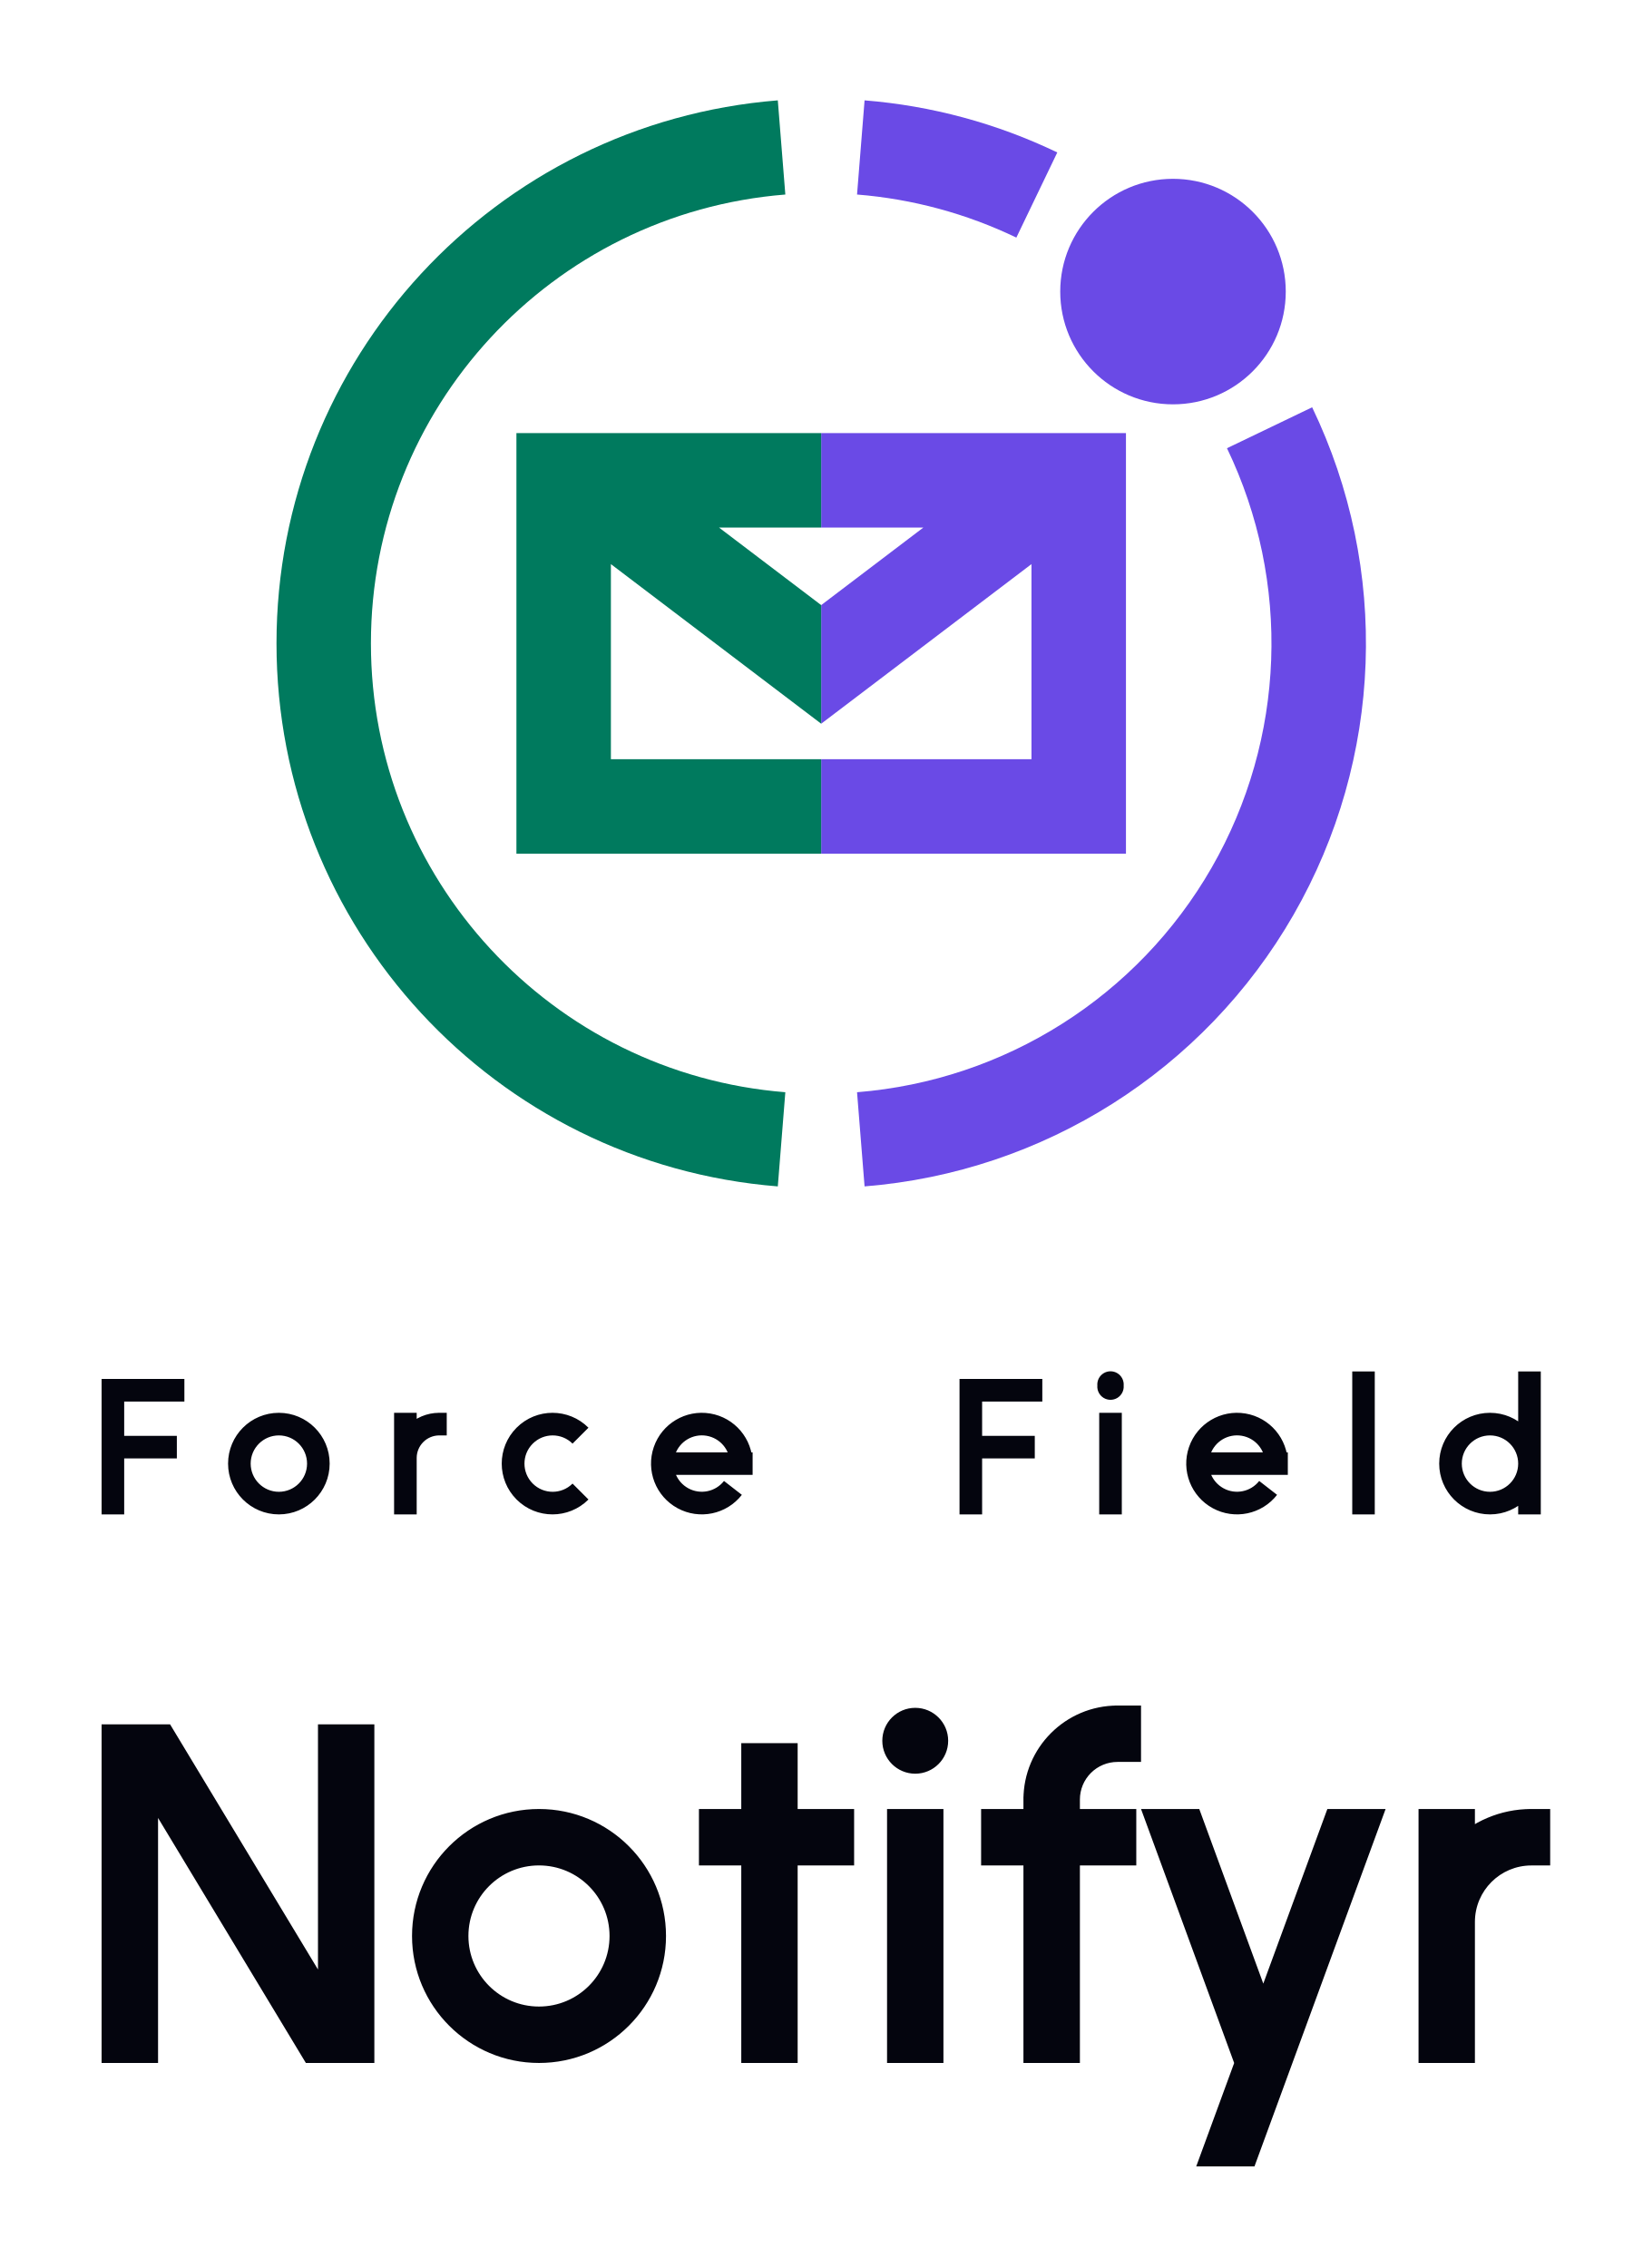
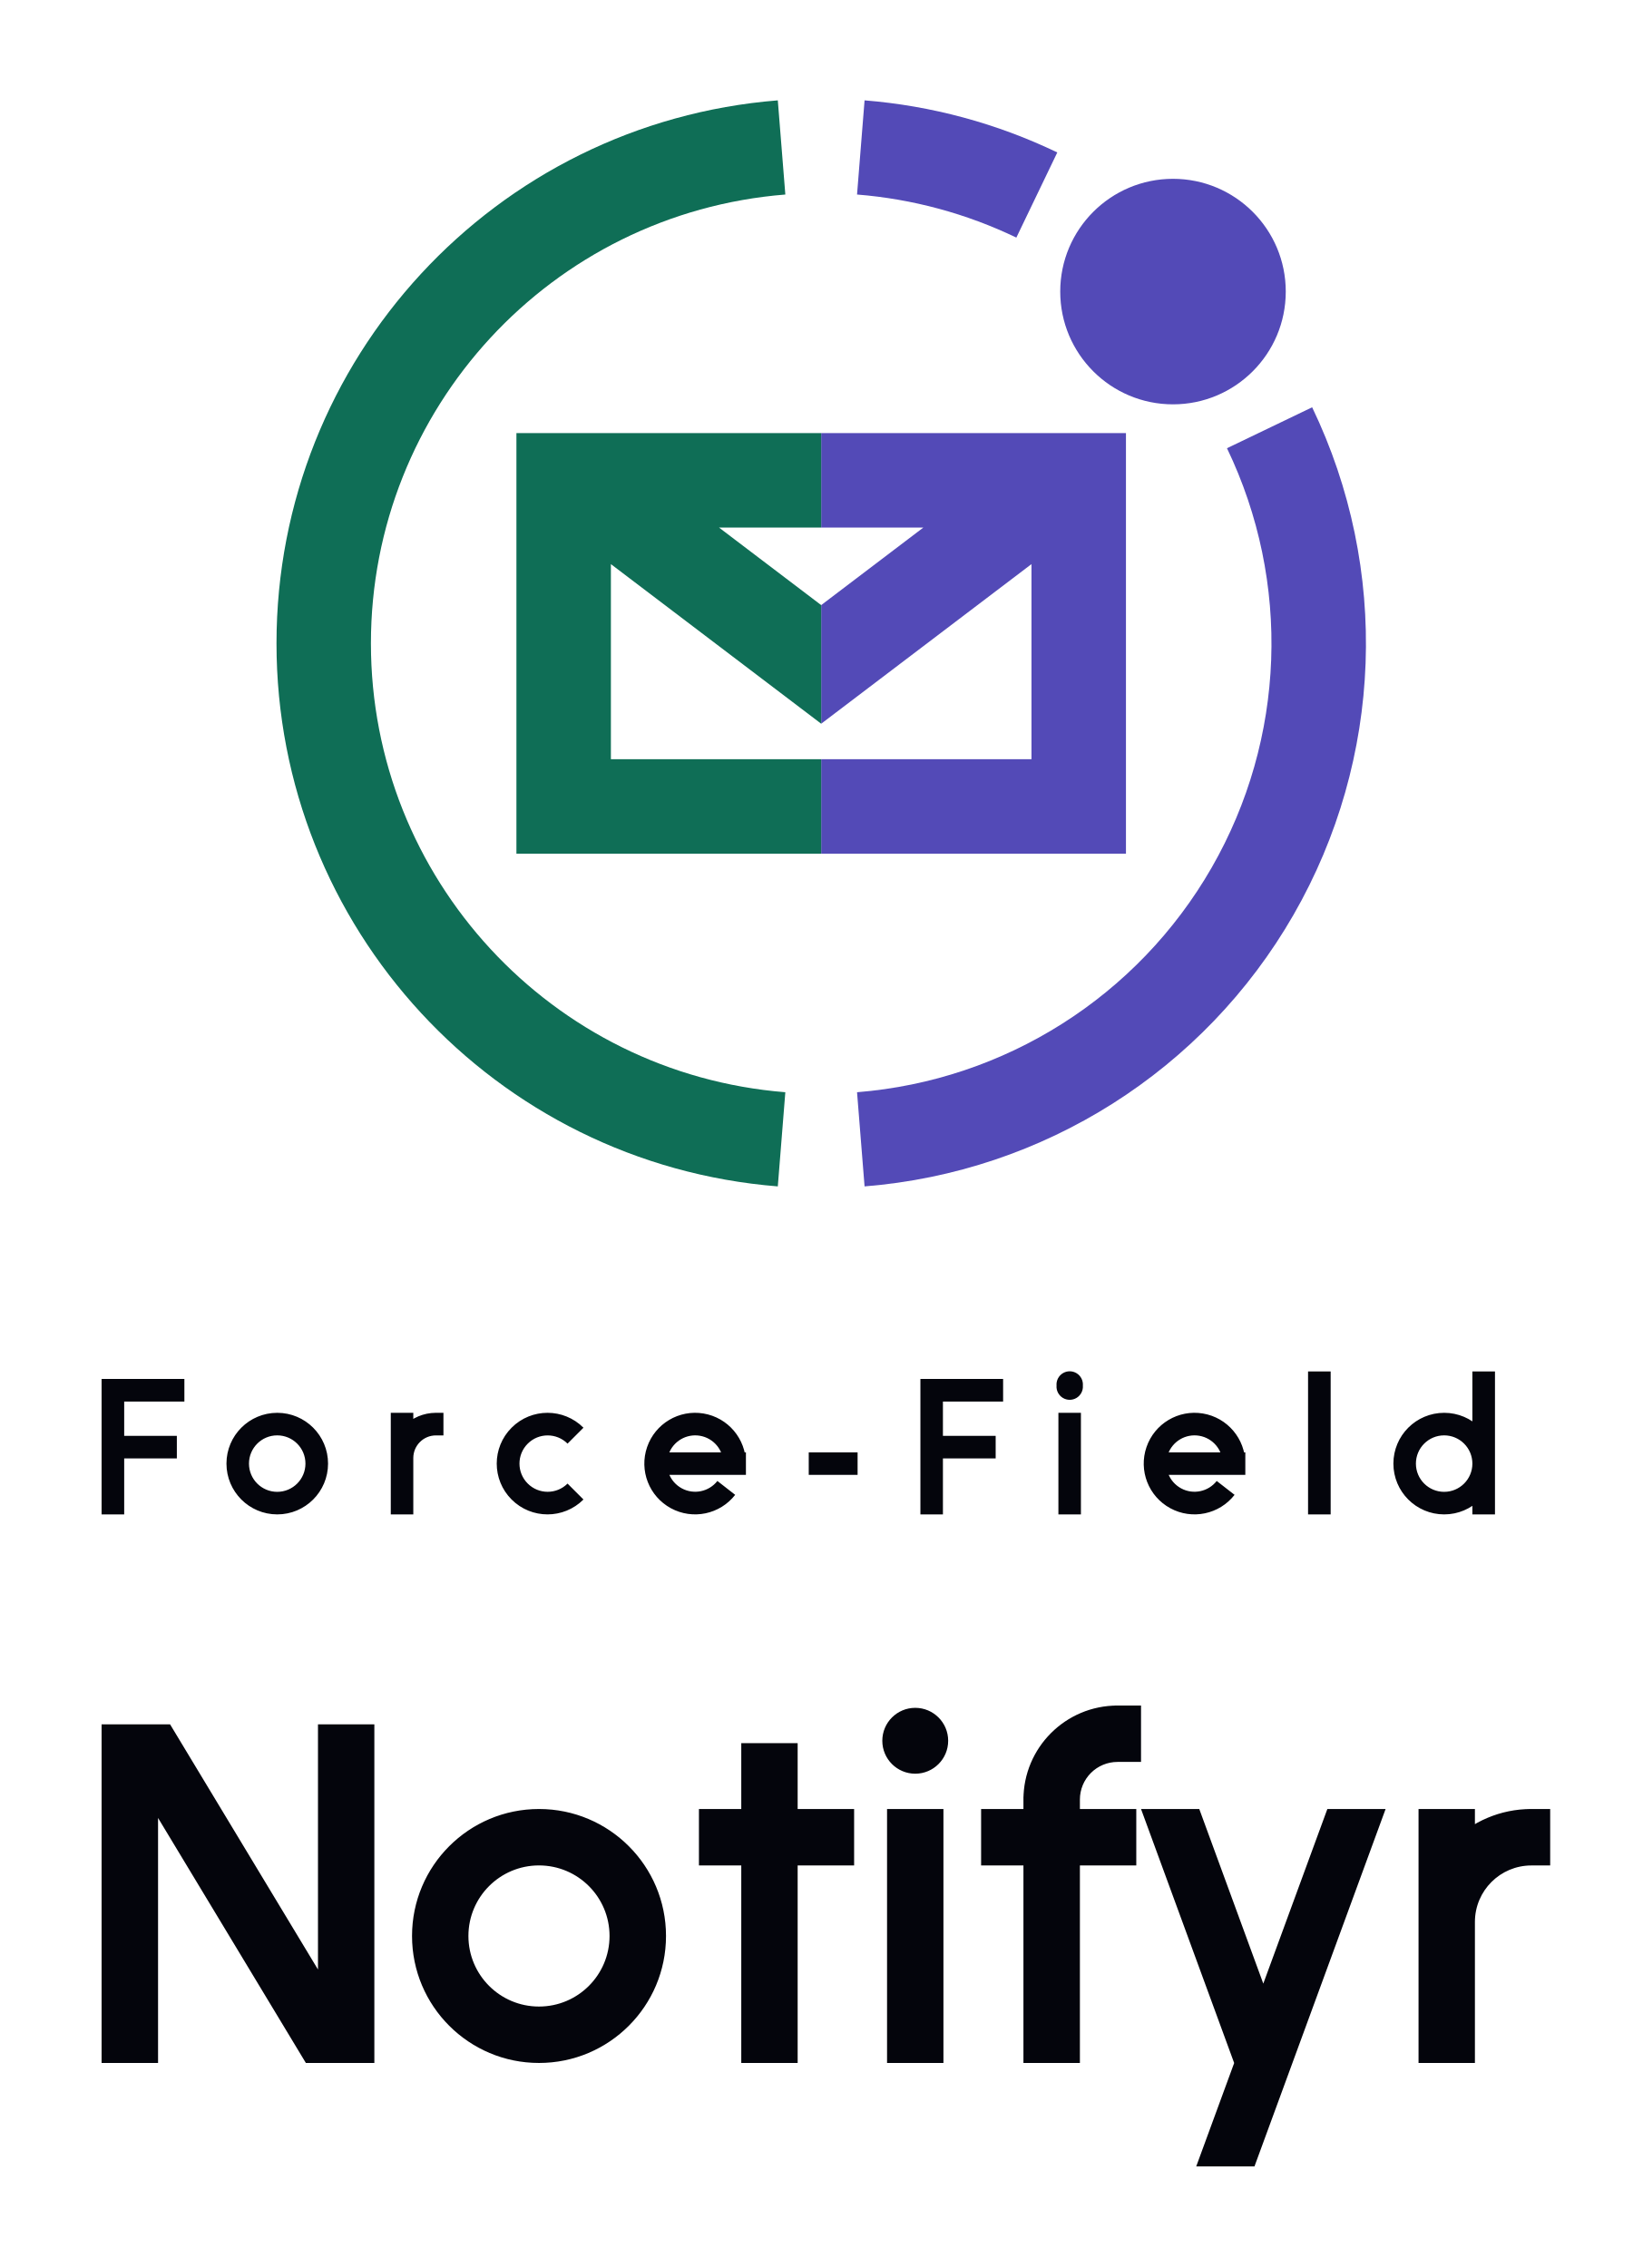
- <svg xmlns="http://www.w3.org/2000/svg" width="194" height="267.91" viewBox="0 0 194 267.91" role="img" aria-label="Force Field Notifyr">
+ <svg xmlns="http://www.w3.org/2000/svg" width="194" height="267.91" viewBox="0 0 194 267.91" role="img" aria-label="Force-Field Notifyr">
  <g transform="translate(97 76) scale(0.18)">
-     <path fill="#6A4AE6" d="M322.18,-154.94 A357.5 357.5 0 0 1 28.47,356.36 L23.53,294.56 A295.5 295.5 0 0 0 266.3,-128.07ZM28.47,-356.36 A357.5 357.5 0 0 1 154.94,-322.18 L128.07,-266.3 A295.5 295.5 0 0 0 23.53,-294.56ZM156.87,-230.87 A74 74 0 1 1 304.87,-230.87 A74 74 0 1 1 156.87,-230.87ZM0,-138 L200,-138 L200,-76 L0,-76ZM0,76 L200,76 L200,138 L0,138ZM138,-138 L200,-138 L200,138 L138,138ZM0,-25.12 L0,-25.12 L148.72,-138 L200,-138 L200,-138 L200,-99.08 L0,52.72 L0,52.72Z" />
-     <path fill="#007A5E" d="M-28.47,356.36 A357.5 357.5 0 0 1 -28.47,-356.36 L-23.53,-294.56 A295.5 295.5 0 0 0 -23.53,294.56ZM-200,-138 L0,-138 L0,-76 L-200,-76ZM-200,76 L0,76 L0,138 L-200,138ZM-200,-138 L-138,-138 L-138,138 L-200,138ZM-200,-138 L-200,-138 L-148.72,-138 L0,-25.12 L0,-25.12 L0,52.72 L0,52.72 L-200,-99.08Z" />
+     <path fill="#534AB7" d="M322.18,-154.94 A357.5 357.5 0 0 1 28.47,356.36 L23.53,294.56 A295.5 295.5 0 0 0 266.3,-128.07ZM28.47,-356.36 A357.5 357.5 0 0 1 154.94,-322.18 L128.07,-266.3 A295.5 295.5 0 0 0 23.53,-294.56ZM156.87,-230.87 A74 74 0 1 1 304.87,-230.87 A74 74 0 1 1 156.87,-230.87ZM0,-138 L200,-138 L200,-76 L0,-76ZM0,76 L200,76 L200,138 L0,138ZM138,-138 L200,-138 L200,138 L138,138ZM0,-25.12 L0,-25.12 L148.72,-138 L200,-138 L200,-138 L200,-99.08 L0,52.72 L0,52.72Z" />
+     <path fill="#0F6E56" d="M-28.47,356.36 A357.5 357.5 0 0 1 -28.47,-356.36 L-23.53,-294.56 A295.5 295.5 0 0 0 -23.53,294.56ZM-200,-138 L0,-138 L0,-76 L-200,-76ZM-200,76 L0,76 L0,138 L-200,138ZM-200,-138 L-138,-138 L-138,138 L-200,138ZM-200,-138 L-200,-138 L-148.72,-138 L0,-25.12 L0,-25.12 L0,52.72 L0,52.72 L-200,-99.08Z" />
  </g>
-   <path fill="#04050E" d="M12,162.89L14.67,162.89L14.67,178.89L12,178.89ZM12,162.89L21.78,162.89L21.78,165.56L12,165.56ZM12,169.61L20.89,169.61L20.89,172.28L12,172.28ZM26.94,172.89A6 6 0 1 1 38.94,172.89A6 6 0 1 1 26.94,172.89ZM29.61,172.89A3.33 3.33 0 1 0 36.27,172.89A3.33 3.33 0 1 0 29.61,172.89ZM46.55,166.89L49.22,166.89L49.22,178.89L46.55,178.89ZM46.55,172.22A5.33 5.33 0 0 1 51.88,166.89L51.88,169.56A2.67 2.67 0 0 0 49.22,172.22ZM51.75,166.89L52.77,166.89L52.77,169.56L51.75,169.56ZM69.51,177.13A6 6 0 1 1 69.51,168.65L67.63,170.53A3.33 3.33 0 1 0 67.63,175.25ZM87.63,176.58A6 6 0 1 1 88.9,172.89L86.23,172.89A3.33 3.33 0 1 0 85.52,174.94ZM77.12,171.56L88.9,171.56L88.9,174.22L77.12,174.22ZM113.34,162.89L116.01,162.89L116.01,178.89L113.34,178.89ZM113.34,162.89L123.12,162.89L123.12,165.56L113.34,165.56ZM113.34,169.61L122.23,169.61L122.23,172.28L113.34,172.28ZM129.84,166.89L132.51,166.89L132.51,178.89L129.84,178.89ZM129.62,163.67A1.56 1.56 0 1 1 132.73,163.67A1.56 1.56 0 1 1 129.62,163.67ZM150.85,176.58A6 6 0 1 1 152.12,172.89L149.45,172.89A3.33 3.33 0 1 0 148.74,174.94ZM140.34,171.56L152.12,171.56L152.12,174.22L140.34,174.22ZM159.73,162L162.39,162L162.39,178.89L159.73,178.89ZM170,172.89A6 6 0 1 1 182,172.89A6 6 0 1 1 170,172.89ZM172.67,172.89A3.33 3.33 0 1 0 179.33,172.89A3.33 3.33 0 1 0 172.67,172.89ZM179.33,162L182,162L182,178.89L179.33,178.89ZM12,203.69L18.67,203.69L18.67,243.69L12,243.69ZM37.56,203.69L44.22,203.69L44.22,243.69L37.56,243.69ZM12,203.69L20.09,203.69L44.22,243.69L36.13,243.69ZM48.67,228.69A15 15 0 1 1 78.67,228.69A15 15 0 1 1 48.67,228.69ZM55.33,228.69A8.33 8.33 0 1 0 72,228.69A8.33 8.33 0 1 0 55.33,228.69ZM87.56,205.91L94.22,205.91L94.22,243.69L87.56,243.69ZM82.56,213.69L100.89,213.69L100.89,220.36L82.56,220.36ZM104.78,213.69L111.44,213.69L111.44,243.69L104.78,243.69ZM104.22,205.63A3.89 3.89 0 1 1 112,205.63A3.89 3.89 0 1 1 104.22,205.63ZM120.89,212.24L127.56,212.24L127.56,243.69L120.89,243.69ZM120.89,212.58A11.11 11.11 0 0 1 132,201.47L132,208.13A4.44 4.44 0 0 0 127.56,212.58ZM131.67,201.47L134.78,201.47L134.78,208.13L131.67,208.13ZM115.89,213.69L134.22,213.69L134.22,220.36L115.89,220.36ZM134.78,213.69L141.66,213.69L152.66,243.69L145.78,243.69ZM156.79,213.69L163.67,213.69L148.18,255.91L141.3,255.91ZM167.56,213.69L174.22,213.69L174.22,243.69L167.56,243.69ZM167.56,227.02A13.33 13.33 0 0 1 180.89,213.69L180.89,220.36A6.67 6.67 0 0 0 174.22,227.02ZM180.56,213.69L183.11,213.69L183.11,220.36L180.56,220.36Z" />
+   <path fill="#04050C" d="M12,162.89L14.67,162.89L14.67,178.89L12,178.89ZM12,162.89L21.78,162.89L21.78,165.56L12,165.56ZM12,169.61L20.89,169.61L20.89,172.28L12,172.28ZM26.75,172.89A6 6 0 1 1 38.75,172.89A6 6 0 1 1 26.75,172.89ZM29.41,172.89A3.33 3.33 0 1 0 36.08,172.89A3.33 3.33 0 1 0 29.41,172.89ZM46.16,166.89L48.82,166.89L48.82,178.89L46.16,178.89ZM46.16,172.22A5.33 5.33 0 0 1 51.49,166.89L51.49,169.56A2.67 2.67 0 0 0 48.82,172.22ZM51.36,166.89L52.38,166.89L52.38,169.56L51.36,169.56ZM68.92,177.13A6 6 0 1 1 68.92,168.65L67.04,170.53A3.33 3.33 0 1 0 67.04,175.25ZM86.84,176.58A6 6 0 1 1 88.11,172.89L85.45,172.89A3.33 3.33 0 1 0 84.74,174.94ZM76.34,171.56L88.11,171.56L88.11,174.22L76.34,174.22ZM95.53,171.56L101.3,171.56L101.3,174.22L95.53,174.22ZM108.72,162.89L111.38,162.89L111.38,178.89L108.72,178.89ZM108.72,162.89L118.49,162.89L118.49,165.56L108.72,165.56ZM108.72,169.61L117.61,169.61L117.61,172.28L108.72,172.28ZM125.02,166.89L127.68,166.89L127.68,178.89L125.02,178.89ZM124.8,163.67A1.56 1.56 0 1 1 127.91,163.67A1.56 1.56 0 1 1 124.8,163.67ZM145.83,176.58A6 6 0 1 1 147.1,172.89L144.43,172.89A3.33 3.33 0 1 0 143.72,174.94ZM135.32,171.56L147.1,171.56L147.1,174.22L135.32,174.22ZM154.51,162L157.18,162L157.18,178.89L154.51,178.89ZM164.59,172.89A6 6 0 1 1 176.59,172.89A6 6 0 1 1 164.59,172.89ZM167.25,172.89A3.33 3.33 0 1 0 173.92,172.89A3.33 3.33 0 1 0 167.25,172.89ZM173.92,162L176.59,162L176.59,178.89L173.92,178.89ZM12,203.69L18.67,203.69L18.67,243.69L12,243.69ZM37.56,203.69L44.22,203.69L44.22,243.69L37.56,243.69ZM12,203.69L20.09,203.69L44.22,243.69L36.13,243.69ZM48.67,228.69A15 15 0 1 1 78.67,228.69A15 15 0 1 1 48.67,228.69ZM55.33,228.69A8.33 8.33 0 1 0 72,228.69A8.33 8.33 0 1 0 55.33,228.69ZM87.56,205.91L94.22,205.91L94.22,243.69L87.56,243.69ZM82.56,213.69L100.89,213.69L100.89,220.36L82.56,220.36ZM104.78,213.69L111.44,213.69L111.44,243.69L104.78,243.69ZM104.22,205.63A3.89 3.89 0 1 1 112,205.63A3.89 3.89 0 1 1 104.22,205.63ZM120.89,212.24L127.56,212.24L127.56,243.69L120.89,243.69ZM120.89,212.58A11.11 11.11 0 0 1 132,201.47L132,208.13A4.44 4.44 0 0 0 127.56,212.58ZM131.67,201.47L134.78,201.47L134.78,208.13L131.67,208.13ZM115.89,213.69L134.22,213.69L134.22,220.36L115.89,220.36ZM134.78,213.69L141.66,213.69L152.66,243.69L145.78,243.69ZM156.79,213.69L163.67,213.69L148.18,255.91L141.3,255.91ZM167.56,213.69L174.22,213.69L174.22,243.69L167.56,243.69ZM167.56,227.02A13.33 13.33 0 0 1 180.89,213.69L180.89,220.36A6.67 6.67 0 0 0 174.22,227.02ZM180.56,213.69L183.11,213.69L183.11,220.36L180.56,220.36Z" />
</svg>
